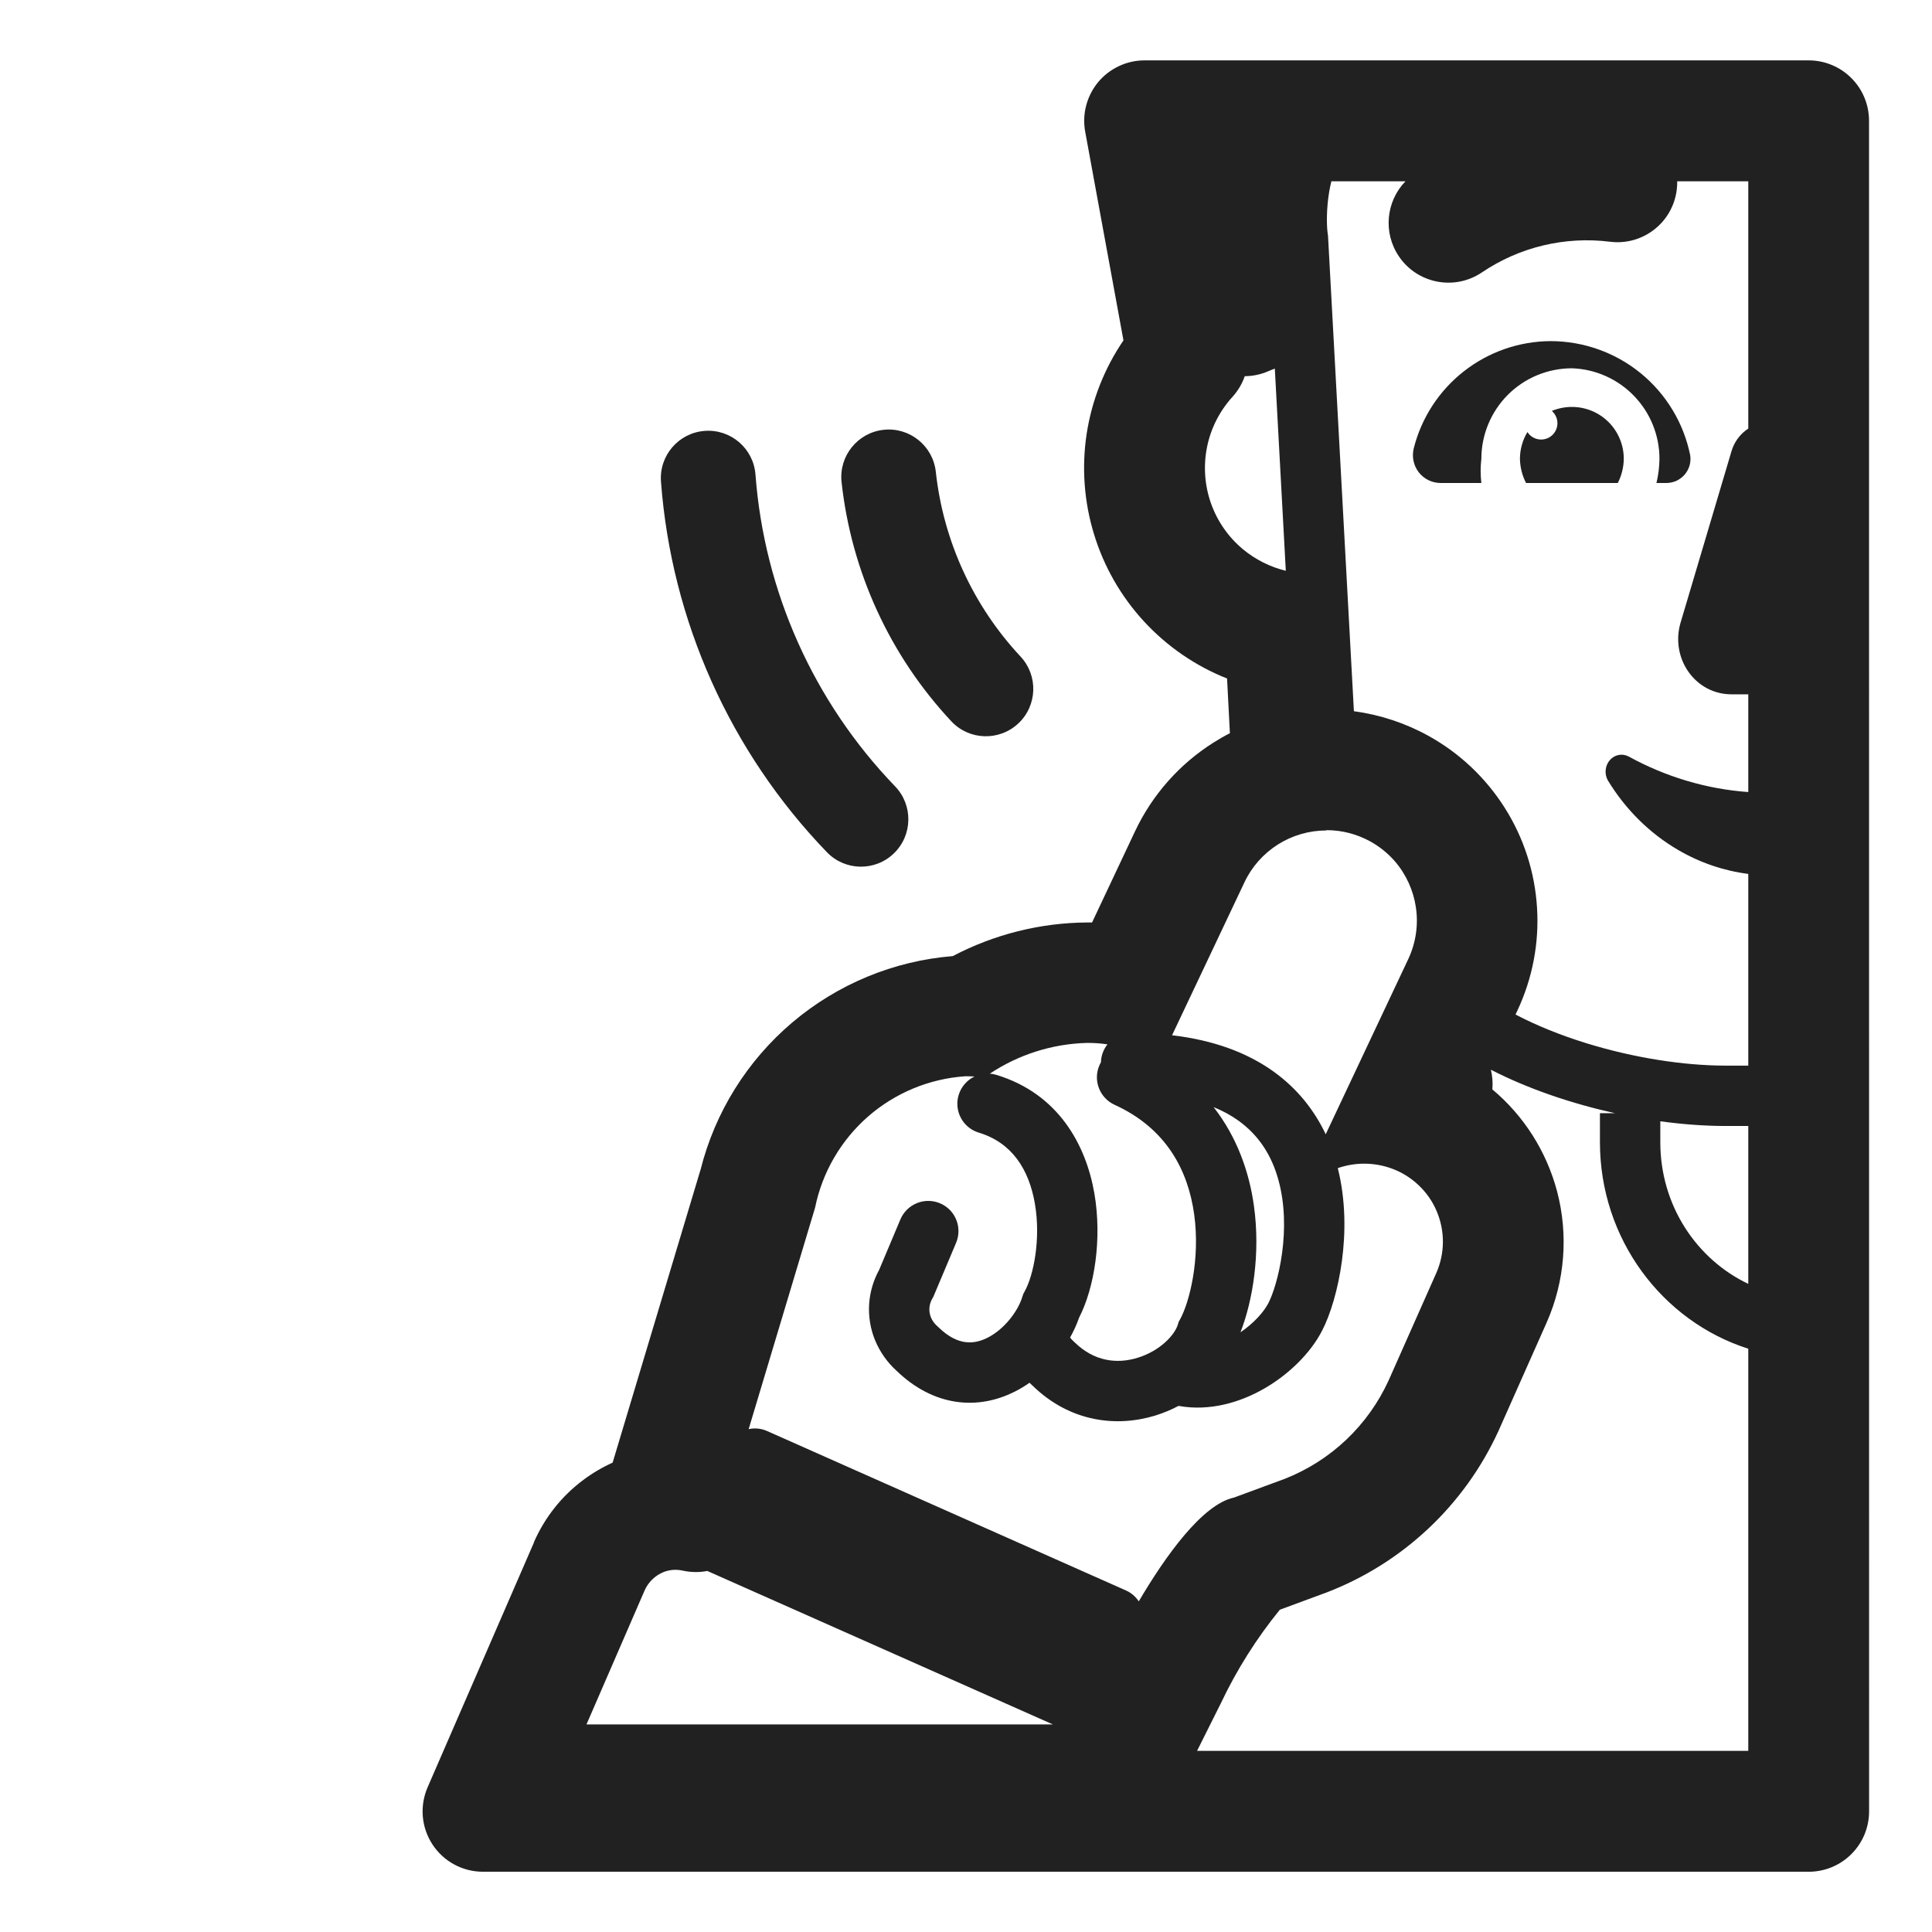
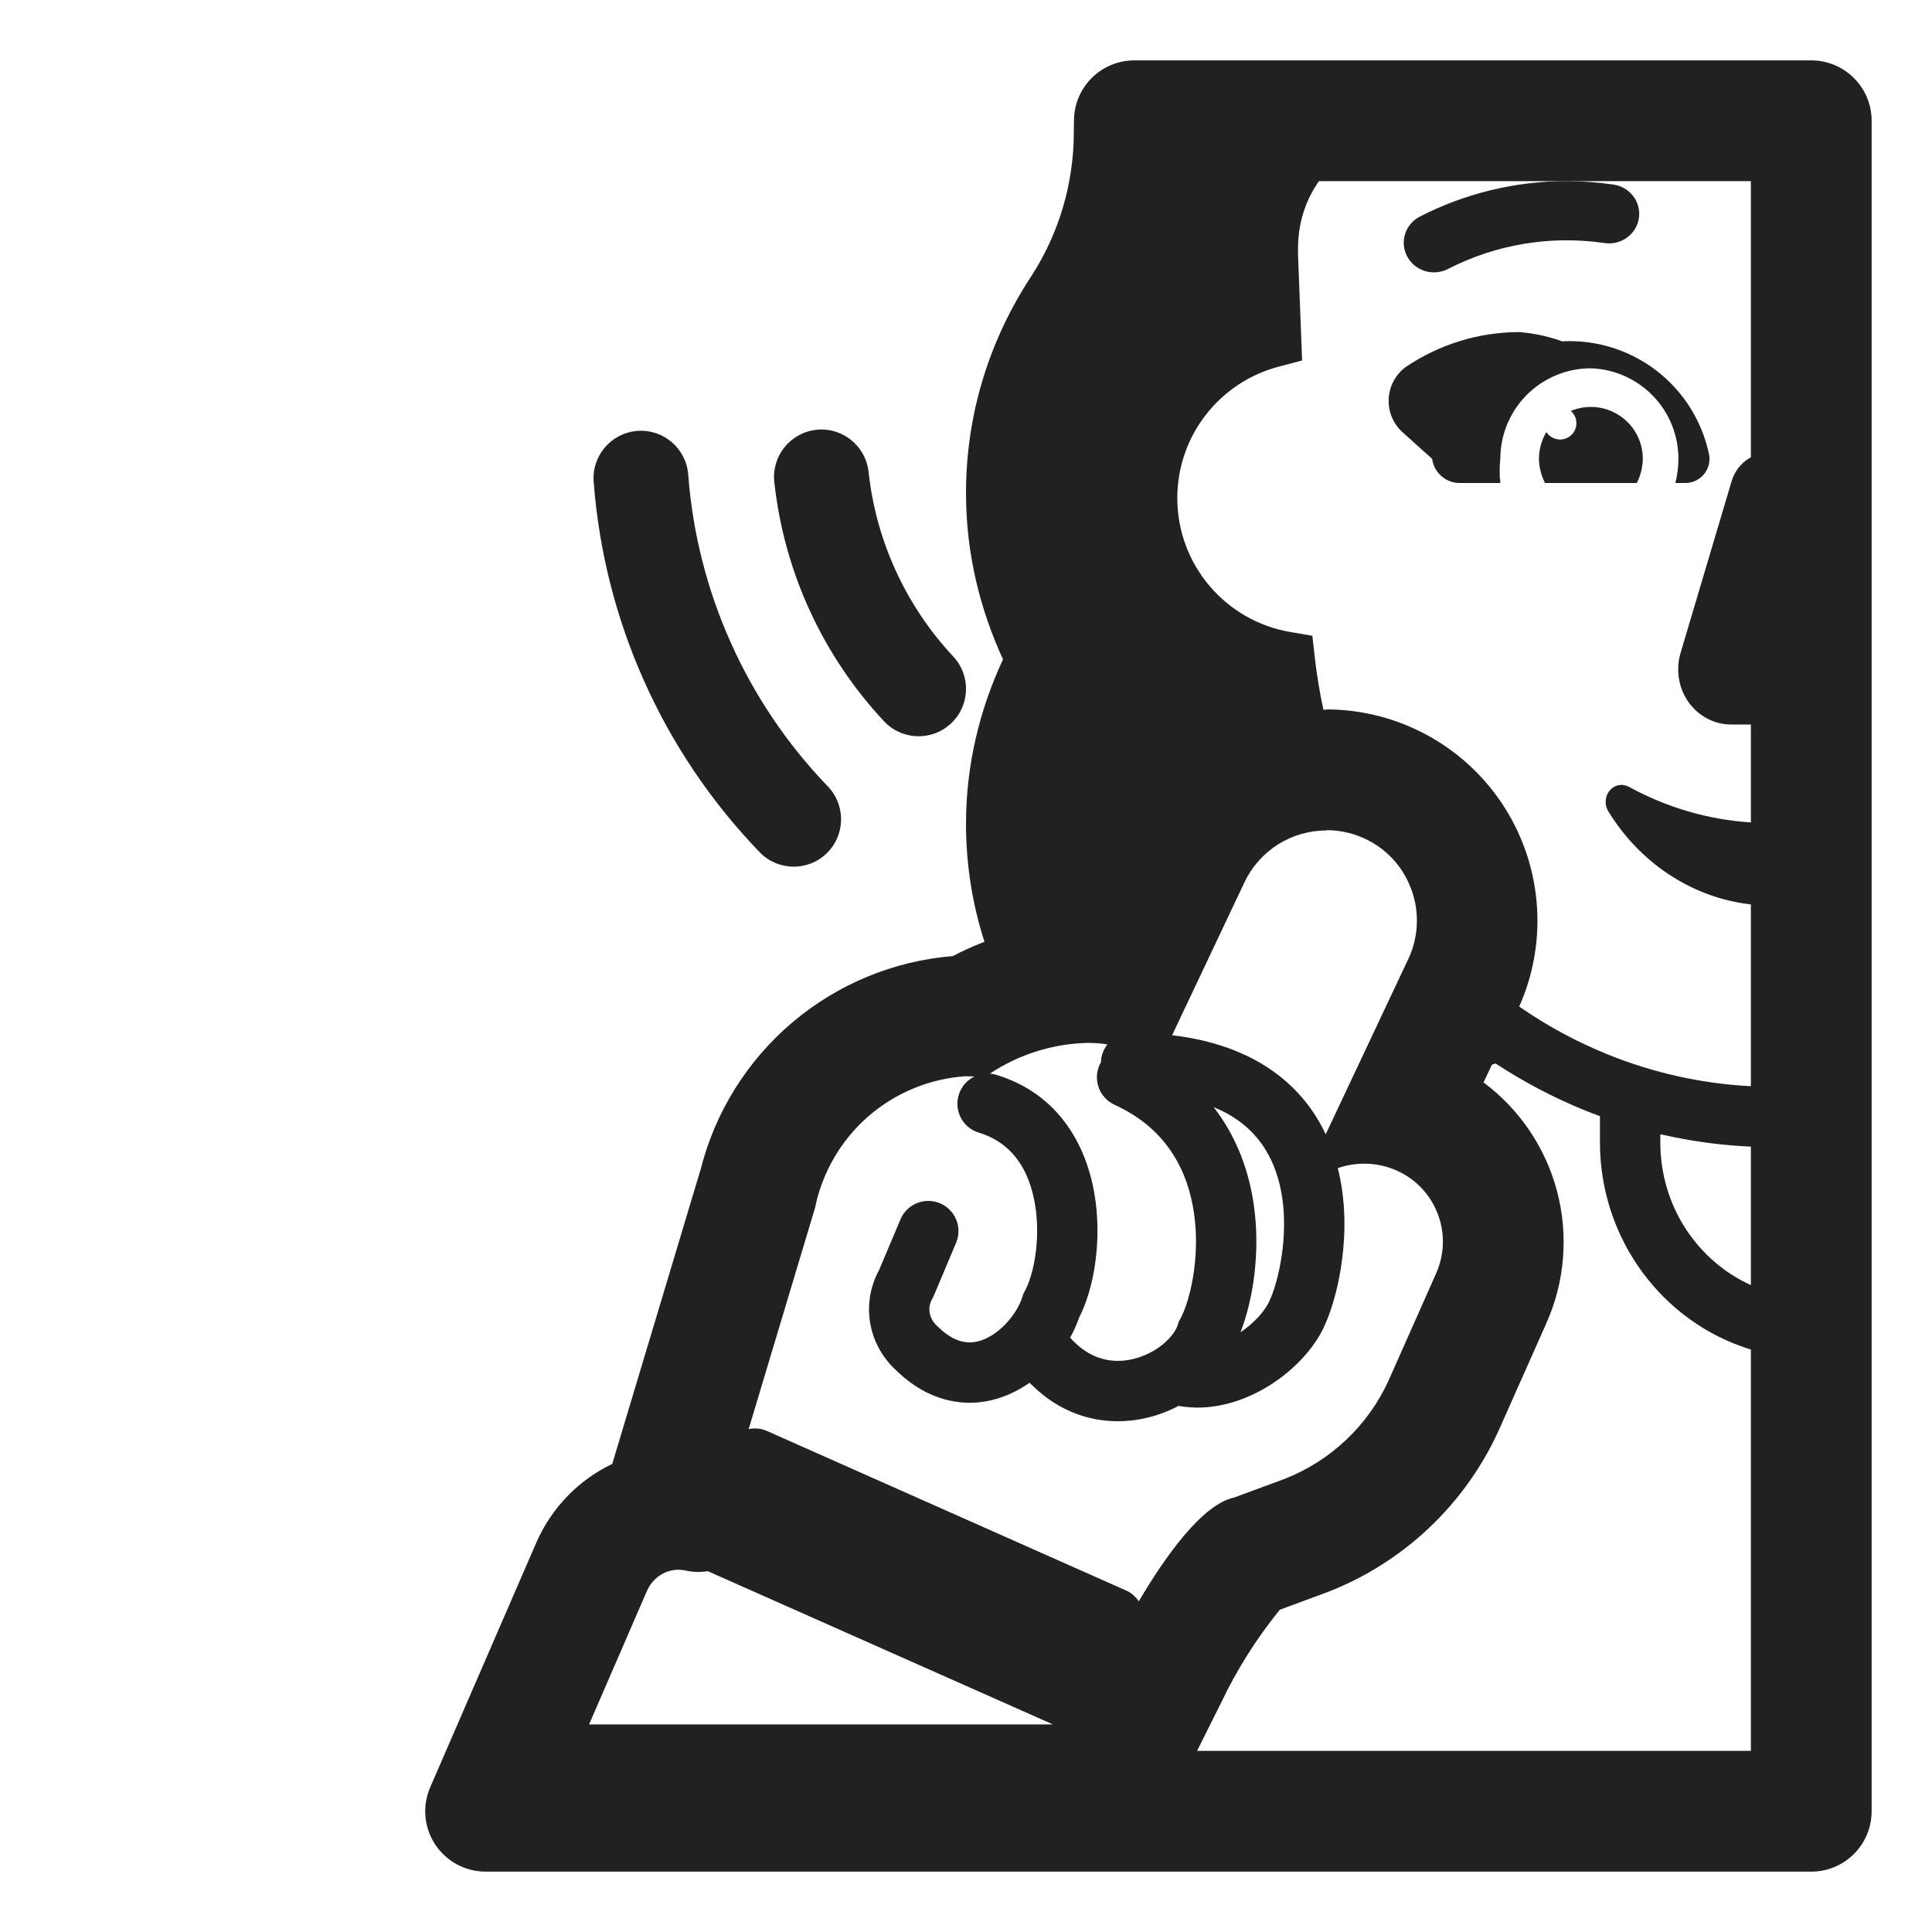
<svg xmlns="http://www.w3.org/2000/svg" viewBox="0 0 32 32" fill="none">
-   <path d="M25.685 5.65C25.163 5.652 24.656 5.828 24.245 6.151C23.834 6.473 23.542 6.923 23.415 7.43C23.399 7.498 23.398 7.569 23.413 7.637C23.427 7.706 23.458 7.77 23.501 7.825C23.544 7.88 23.6 7.924 23.663 7.955C23.726 7.985 23.795 8 23.865 8H24.536C24.52 7.867 24.52 7.733 24.536 7.6C24.536 7.202 24.694 6.821 24.975 6.539C25.256 6.258 25.638 6.1 26.036 6.1C26.425 6.113 26.794 6.277 27.064 6.557C27.335 6.837 27.486 7.211 27.486 7.6C27.484 7.735 27.468 7.869 27.436 8H27.605C27.663 7.999 27.719 7.986 27.771 7.962C27.822 7.937 27.868 7.902 27.905 7.859C27.942 7.815 27.969 7.764 27.985 7.709C28 7.654 28.004 7.596 27.995 7.54C27.887 7.007 27.598 6.528 27.177 6.183C26.756 5.839 26.229 5.651 25.685 5.65Z" fill="#212121" />
-   <path d="M26.644 6.992C26.805 7.153 26.895 7.372 26.895 7.6C26.893 7.739 26.859 7.876 26.796 8H25.276C25.212 7.876 25.178 7.739 25.175 7.6C25.175 7.442 25.219 7.289 25.299 7.156C25.347 7.231 25.43 7.28 25.526 7.28C25.675 7.28 25.796 7.159 25.796 7.01C25.796 6.929 25.76 6.856 25.703 6.806C25.808 6.763 25.92 6.74 26.035 6.74C26.264 6.74 26.482 6.83 26.644 6.992Z" fill="#212121" />
-   <path d="M30.957 2C30.957 1.735 30.852 1.48 30.664 1.293C30.477 1.105 30.222 1 29.957 1H18.957C18.811 1 18.666 1.032 18.533 1.095C18.401 1.157 18.283 1.247 18.189 1.36C18.096 1.473 18.028 1.604 17.991 1.746C17.953 1.888 17.948 2.036 17.974 2.18L18.608 5.638C18.291 6.103 18.083 6.633 17.998 7.189C17.914 7.745 17.956 8.313 18.121 8.85C18.285 9.388 18.569 9.882 18.95 10.295C19.332 10.708 19.801 11.031 20.324 11.238L20.371 12.144C20.277 12.192 20.185 12.245 20.095 12.302C19.535 12.657 19.086 13.164 18.802 13.764L18.088 15.279H18.007C17.231 15.284 16.468 15.475 15.781 15.836C14.802 15.915 13.873 16.3 13.123 16.935C12.374 17.57 11.842 18.423 11.603 19.376L11.585 19.434L10.147 24.226C9.976 24.303 9.813 24.399 9.662 24.512C9.304 24.778 9.023 25.134 8.844 25.542V25.548L7.083 29.602C7.017 29.754 6.989 29.921 7.003 30.086C7.017 30.252 7.072 30.411 7.163 30.55C7.254 30.689 7.378 30.803 7.524 30.882C7.67 30.961 7.834 31.002 8 31.002H29.958C30.223 31.002 30.478 30.897 30.665 30.709C30.853 30.522 30.958 30.267 30.958 30.002L30.957 2ZM25.131 16.742C25.382 16.209 25.495 15.621 25.458 15.034C25.422 14.445 25.238 13.876 24.922 13.378C24.607 12.881 24.172 12.47 23.656 12.186C23.273 11.975 22.856 11.838 22.425 11.78L21.996 3.904L21.99 3.862C21.972 3.73 21.968 3.459 22.016 3.173C22.027 3.11 22.039 3.054 22.052 3.003H23.279C22.959 3.332 22.903 3.851 23.17 4.246C23.476 4.699 24.092 4.818 24.545 4.512C25.167 4.091 25.921 3.911 26.667 4.004C27.209 4.072 27.704 3.688 27.772 3.145C27.778 3.097 27.781 3.05 27.78 3.003H28.957V7.099C28.942 7.109 28.927 7.119 28.913 7.13C28.803 7.215 28.721 7.334 28.68 7.47L27.833 10.322C27.794 10.459 27.785 10.603 27.809 10.743C27.832 10.883 27.887 11.016 27.968 11.13C28.05 11.245 28.155 11.338 28.277 11.402C28.399 11.466 28.534 11.499 28.671 11.5H28.957V13.119C28.266 13.069 27.59 12.868 26.972 12.528C26.921 12.502 26.863 12.494 26.808 12.505C26.752 12.516 26.702 12.546 26.663 12.591C26.625 12.635 26.601 12.691 26.595 12.751C26.589 12.811 26.601 12.872 26.63 12.924C26.923 13.407 27.325 13.805 27.799 14.08C28.159 14.29 28.552 14.423 28.957 14.475V17.65H28.571C27.891 17.649 27.061 17.523 26.266 17.276C25.84 17.144 25.446 16.984 25.102 16.804L25.131 16.742ZM21.958 18.787C21.774 18.399 21.496 18.036 21.091 17.746C20.656 17.435 20.101 17.228 19.413 17.147L20.611 14.616C20.732 14.358 20.924 14.141 21.165 13.988C21.405 13.836 21.684 13.755 21.969 13.755L21.972 13.75C22.225 13.75 22.473 13.814 22.695 13.936C22.849 14.021 22.987 14.132 23.102 14.264C23.478 14.699 23.585 15.332 23.325 15.886L21.958 18.787ZM22.158 19.348C22.446 19.248 22.761 19.249 23.05 19.354C23.216 19.414 23.367 19.508 23.495 19.629C23.624 19.75 23.726 19.896 23.795 20.059C23.864 20.221 23.9 20.395 23.899 20.572C23.898 20.748 23.861 20.922 23.79 21.084L23 22.864C22.659 23.61 22.043 24.194 21.28 24.494L20.44 24.804C19.91 24.917 19.296 25.786 18.862 26.523L18.86 26.521C18.809 26.445 18.737 26.381 18.647 26.342L12.707 23.703C12.607 23.658 12.5 23.649 12.4 23.671L13.5 20.004C13.619 19.418 13.927 18.888 14.377 18.494C14.827 18.101 15.394 17.866 15.991 17.826C16.041 17.826 16.091 17.828 16.141 17.83C16.019 17.889 15.921 17.997 15.878 18.137C15.798 18.401 15.948 18.68 16.212 18.76C16.762 18.926 17.043 19.369 17.141 19.936C17.242 20.524 17.119 21.123 16.973 21.387L16.949 21.432L16.933 21.48C16.858 21.725 16.628 22.023 16.351 22.16C16.222 22.224 16.098 22.246 15.98 22.228C15.864 22.211 15.713 22.15 15.537 21.977L15.529 21.97L15.521 21.962C15.475 21.922 15.442 21.873 15.42 21.822C15.399 21.771 15.39 21.716 15.394 21.663C15.398 21.609 15.414 21.556 15.443 21.507L15.459 21.479L15.836 20.585C15.943 20.33 15.824 20.037 15.569 19.93C15.315 19.823 15.022 19.942 14.914 20.196L14.561 21.034C14.466 21.207 14.41 21.397 14.396 21.594C14.382 21.802 14.416 22.011 14.496 22.204C14.575 22.393 14.694 22.562 14.845 22.7C15.146 22.991 15.481 23.165 15.833 23.217C16.186 23.27 16.516 23.194 16.795 23.056C16.885 23.012 16.971 22.96 17.052 22.903C17.069 22.92 17.087 22.936 17.105 22.953C17.732 23.562 18.505 23.64 19.138 23.445C19.269 23.404 19.398 23.351 19.52 23.286C20.04 23.38 20.544 23.226 20.938 23C21.348 22.764 21.706 22.413 21.897 22.042C22.035 21.777 22.164 21.354 22.227 20.881C22.288 20.424 22.292 19.882 22.158 19.348ZM16.395 17.783C16.872 17.466 17.43 17.289 18.004 17.274C18.118 17.273 18.231 17.281 18.343 17.298C18.278 17.38 18.238 17.483 18.235 17.594C18.227 17.608 18.22 17.622 18.213 17.637C18.099 17.888 18.21 18.184 18.461 18.299C19.323 18.691 19.678 19.39 19.779 20.111C19.883 20.861 19.699 21.572 19.548 21.848L19.523 21.893L19.508 21.942C19.455 22.112 19.216 22.374 18.843 22.489C18.505 22.593 18.126 22.554 17.797 22.231L17.789 22.224L17.781 22.216C17.759 22.197 17.741 22.176 17.724 22.154C17.785 22.045 17.835 21.934 17.873 21.825C18.129 21.327 18.256 20.518 18.126 19.765C17.988 18.967 17.533 18.115 16.502 17.803C16.466 17.792 16.43 17.785 16.395 17.783ZM20.219 28.216C20.482 27.66 20.81 27.139 21.198 26.662L21.973 26.376C23.235 25.891 24.256 24.931 24.819 23.702L25.619 21.902C25.92 21.219 25.98 20.454 25.79 19.732C25.615 19.071 25.24 18.481 24.718 18.044C24.728 17.935 24.719 17.825 24.694 17.718C25.319 18.039 26.037 18.28 26.75 18.438H26.5V18.919C26.5 20.517 27.527 21.883 28.957 22.339V29H19.827L20.219 28.216ZM17.439 28.562H9.714L10.675 26.347C10.736 26.206 10.851 26.094 10.994 26.037C11.095 25.998 11.206 25.991 11.311 26.015C11.445 26.044 11.582 26.046 11.715 26.02L17.439 28.562ZM27.5 18.919V18.572C27.872 18.623 28.234 18.649 28.57 18.65H28.957V21.265C28.101 20.858 27.5 19.967 27.5 18.919ZM21.115 6.105L21.297 9.454C21.038 9.391 20.796 9.27 20.589 9.099C20.346 8.897 20.162 8.633 20.057 8.335C19.952 8.037 19.93 7.716 19.992 7.406C20.054 7.096 20.2 6.809 20.412 6.575C20.503 6.475 20.573 6.358 20.617 6.231C20.752 6.23 20.885 6.202 21.008 6.148C21.043 6.133 21.079 6.118 21.115 6.105ZM20.769 19.973C20.692 19.416 20.491 18.837 20.101 18.337C20.26 18.402 20.395 18.477 20.509 18.559C20.863 18.812 21.068 19.156 21.174 19.542C21.283 19.934 21.288 20.363 21.236 20.749C21.184 21.14 21.08 21.445 21.009 21.583C20.932 21.731 20.767 21.917 20.546 22.067C20.748 21.55 20.88 20.765 20.769 19.973Z" fill="#212121" />
-   <path d="M15.5 7.815C15.453 7.384 15.066 7.072 14.635 7.119C14.204 7.166 13.892 7.554 13.939 7.985C14.101 9.467 14.738 10.857 15.756 11.946C16.052 12.263 16.549 12.279 16.866 11.983C17.182 11.687 17.199 11.191 16.903 10.874C16.117 10.033 15.625 8.959 15.5 7.815Z" fill="#212121" />
-   <path d="M12.513 7.861C12.481 7.429 12.104 7.104 11.671 7.137C11.239 7.17 10.915 7.546 10.948 7.979C11.121 10.281 12.093 12.452 13.695 14.114C13.996 14.427 14.493 14.436 14.805 14.135C15.117 13.834 15.126 13.337 14.826 13.025C13.477 11.626 12.659 9.799 12.513 7.861Z" fill="#212121" />
+   <path d="M25.949 3C26.207 3 26.466 3.019 26.724 3.057C26.997 3.097 27.186 3.346 27.145 3.614C27.104 3.882 26.849 4.066 26.576 4.026C25.687 3.895 24.779 4.046 23.983 4.455C23.739 4.581 23.436 4.489 23.308 4.249C23.179 4.01 23.273 3.713 23.518 3.587C24.271 3.2 25.106 3 25.949 3Z" fill="#212121" />
+   <path d="M25.876 5.654C25.646 5.571 25.406 5.519 25.161 5.5C24.491 5.502 23.836 5.704 23.281 6.08C23.198 6.142 23.13 6.221 23.082 6.313C23.033 6.404 23.006 6.505 23.001 6.608C22.996 6.711 23.014 6.814 23.054 6.91C23.094 7.005 23.154 7.091 23.231 7.16L23.721 7.6C23.723 7.613 23.725 7.625 23.727 7.637C23.742 7.706 23.773 7.77 23.816 7.825C23.859 7.88 23.915 7.924 23.978 7.955C24.041 7.985 24.11 8.001 24.18 8H24.851C24.835 7.867 24.835 7.733 24.85 7.6C24.85 7.202 25.008 6.821 25.29 6.539C25.571 6.258 25.953 6.1 26.35 6.1C26.739 6.113 27.108 6.277 27.379 6.557C27.649 6.837 27.801 7.211 27.8 7.6C27.799 7.735 27.782 7.869 27.75 8L27.92 8C27.977 7.999 28.034 7.986 28.085 7.962C28.137 7.937 28.183 7.902 28.22 7.859C28.257 7.815 28.284 7.764 28.3 7.709C28.315 7.654 28.319 7.597 28.31 7.54C28.202 7.007 27.913 6.528 27.492 6.183C27.071 5.839 26.544 5.651 26 5.65C25.959 5.65 25.917 5.651 25.876 5.654Z" fill="#212121" />
+   <path d="M26.958 6.992C27.12 7.153 27.21 7.372 27.21 7.6C27.208 7.739 27.174 7.876 27.11 8H25.59C25.527 7.876 25.492 7.739 25.49 7.6C25.49 7.442 25.534 7.289 25.613 7.156C25.662 7.231 25.745 7.28 25.84 7.28C25.989 7.28 26.11 7.159 26.11 7.01C26.11 6.929 26.075 6.856 26.018 6.807C26.122 6.763 26.235 6.74 26.35 6.74C26.578 6.74 26.797 6.831 26.958 6.992Z" fill="#212121" />
+   <path d="M18.788 1C18.248 1 17.805 1.429 17.789 1.969C17.787 2.036 17.786 2.103 17.786 2.17V2.187C17.786 3.039 17.538 3.876 17.073 4.588L17.064 4.601C16.397 5.627 16 6.839 16 8.168C16 9.171 16.233 10.092 16.613 10.922C16.232 11.738 16 12.659 16 13.643C16 14.326 16.107 14.983 16.306 15.599C16.127 15.668 15.952 15.746 15.781 15.836C14.802 15.915 13.873 16.3 13.123 16.935C12.374 17.57 11.842 18.423 11.603 19.376L11.585 19.434L10.141 24.247C9.583 24.513 9.138 24.973 8.887 25.541L8.885 25.546L7.126 29.602C6.991 29.911 7.022 30.267 7.207 30.549C7.392 30.83 7.706 31 8.043 31H12.608L12.617 31H30C30.553 31 31 30.552 31 30L31 16.84L31 16.833V2C31 1.448 30.552 1 30 1H18.788ZM25.458 15.034C25.422 14.445 25.238 13.876 24.923 13.378C24.608 12.881 24.172 12.47 23.656 12.186C23.141 11.901 22.561 11.751 21.972 11.75L21.969 11.755C21.953 11.755 21.936 11.755 21.92 11.755C21.859 11.475 21.812 11.191 21.779 10.904L21.737 10.531L21.367 10.467C20.307 10.286 19.5 9.362 19.5 8.25C19.5 7.205 20.213 6.326 21.179 6.073L21.567 5.971L21.5 4.233V4.101C21.5 3.751 21.594 3.41 21.77 3.117C21.794 3.077 21.819 3.038 21.846 3H25.949H29V7.574C28.97 7.59 28.941 7.609 28.913 7.63C28.803 7.715 28.721 7.834 28.681 7.97L27.833 10.823C27.794 10.959 27.786 11.103 27.809 11.243C27.832 11.384 27.887 11.516 27.968 11.631C28.05 11.745 28.156 11.838 28.278 11.902C28.4 11.966 28.534 12 28.671 12H29V13.622C28.294 13.577 27.603 13.375 26.972 13.028C26.921 13.002 26.864 12.994 26.808 13.005C26.753 13.016 26.702 13.046 26.664 13.091C26.625 13.135 26.602 13.191 26.596 13.251C26.59 13.311 26.602 13.372 26.63 13.424C26.923 13.907 27.325 14.305 27.799 14.58C28.172 14.797 28.58 14.932 29 14.98V16.84L29 16.847V17.991C28.19 17.949 27.39 17.773 26.63 17.465C26.114 17.257 25.623 16.991 25.163 16.672C25.392 16.158 25.493 15.596 25.458 15.034ZM23.325 15.886L21.958 18.787C21.775 18.399 21.497 18.036 21.091 17.746C20.656 17.435 20.102 17.228 19.414 17.147L19.532 16.897L20.611 14.616C20.733 14.358 20.925 14.141 21.165 13.988C21.405 13.836 21.684 13.755 21.969 13.755L21.972 13.75C22.225 13.75 22.474 13.814 22.695 13.936C22.847 14.019 22.982 14.128 23.096 14.257C23.477 14.692 23.587 15.329 23.325 15.886ZM22.158 19.348C22.446 19.248 22.762 19.249 23.05 19.354C23.216 19.414 23.368 19.508 23.496 19.629C23.624 19.75 23.726 19.896 23.795 20.059C23.864 20.221 23.9 20.395 23.899 20.572C23.898 20.748 23.861 20.922 23.79 21.084L23 22.864C22.66 23.61 22.043 24.194 21.28 24.494L20.44 24.804C19.911 24.917 19.296 25.786 18.862 26.523C18.845 26.498 18.826 26.474 18.805 26.452C18.801 26.448 18.797 26.443 18.792 26.439C18.751 26.399 18.703 26.366 18.648 26.342L12.707 23.703C12.607 23.658 12.5 23.649 12.4 23.671L13.5 20.004C13.619 19.418 13.928 18.888 14.378 18.494C14.828 18.101 15.395 17.866 15.991 17.826C16.041 17.826 16.091 17.828 16.141 17.83C16.019 17.889 15.921 17.997 15.879 18.137C15.799 18.401 15.948 18.68 16.212 18.76C16.762 18.926 17.043 19.369 17.141 19.936C17.243 20.524 17.119 21.123 16.973 21.387L16.949 21.432L16.934 21.48C16.858 21.725 16.628 22.023 16.351 22.16C16.223 22.224 16.099 22.246 15.981 22.228C15.865 22.211 15.713 22.15 15.537 21.977L15.529 21.97L15.521 21.962C15.476 21.922 15.442 21.873 15.421 21.822C15.399 21.771 15.391 21.716 15.394 21.663C15.398 21.609 15.414 21.556 15.443 21.507L15.459 21.479L15.836 20.585C15.943 20.33 15.824 20.037 15.569 19.93C15.315 19.823 15.022 19.942 14.915 20.196L14.561 21.034C14.467 21.207 14.41 21.397 14.397 21.594C14.382 21.802 14.417 22.011 14.496 22.204C14.575 22.393 14.694 22.562 14.846 22.7C15.146 22.991 15.481 23.165 15.834 23.217C16.187 23.27 16.516 23.194 16.795 23.056C16.885 23.012 16.971 22.96 17.053 22.903C17.07 22.92 17.087 22.936 17.105 22.953C17.732 23.562 18.505 23.64 19.138 23.445C19.269 23.404 19.398 23.351 19.521 23.286C20.04 23.38 20.544 23.226 20.939 23C21.349 22.764 21.706 22.413 21.898 22.042C22.035 21.777 22.164 21.354 22.227 20.881C22.288 20.424 22.293 19.882 22.158 19.348ZM16.395 17.783C16.872 17.466 17.43 17.289 18.004 17.274C18.118 17.273 18.231 17.281 18.343 17.298C18.278 17.38 18.238 17.483 18.235 17.594C18.227 17.608 18.22 17.622 18.213 17.637C18.099 17.888 18.21 18.184 18.461 18.299C19.323 18.691 19.678 19.39 19.779 20.111C19.883 20.861 19.7 21.572 19.548 21.848L19.523 21.893L19.508 21.942C19.456 22.112 19.216 22.374 18.843 22.489C18.505 22.593 18.126 22.554 17.797 22.231L17.789 22.224L17.781 22.216C17.76 22.197 17.741 22.176 17.725 22.154C17.786 22.045 17.836 21.934 17.873 21.825C18.129 21.327 18.256 20.518 18.126 19.765C17.988 18.967 17.534 18.115 16.502 17.803C16.466 17.792 16.43 17.785 16.395 17.783ZM20.219 28.216C20.482 27.66 20.811 27.139 21.198 26.662L21.973 26.376C23.235 25.891 24.256 24.931 24.819 23.702L25.619 21.902C25.92 21.219 25.98 20.454 25.79 19.732C25.6 19.01 25.17 18.374 24.572 17.928L24.711 17.634L24.772 17.615C25.24 17.922 25.737 18.183 26.255 18.393C26.336 18.425 26.418 18.457 26.5 18.487V18.919C26.5 20.532 27.548 21.911 29 22.352L29 29H19.827L20.219 28.216ZM27.5 18.919V18.786C27.993 18.9 28.495 18.969 29 18.992V21.285C28.122 20.888 27.5 19.985 27.5 18.919ZM11.724 26.024L17.44 28.562H9.757L10.717 26.347L10.718 26.345C10.783 26.2 10.899 26.092 11.036 26.038C11.139 25.998 11.249 25.99 11.354 26.013C11.479 26.04 11.604 26.043 11.724 26.024ZM20.769 19.973C20.692 19.416 20.491 18.837 20.101 18.337C20.26 18.402 20.395 18.477 20.509 18.559C20.863 18.812 21.068 19.156 21.175 19.542C21.284 19.934 21.288 20.363 21.236 20.749C21.184 21.14 21.081 21.445 21.009 21.583C20.933 21.731 20.768 21.917 20.546 22.067C20.748 21.55 20.88 20.765 20.769 19.973Z" fill="#212121" />
+   <path d="M14.386 7.815C14.339 7.384 13.951 7.072 13.52 7.119C13.089 7.166 12.778 7.554 12.825 7.985C12.986 9.467 13.624 10.857 14.642 11.946C14.938 12.263 15.434 12.279 15.751 11.983C16.068 11.687 16.085 11.191 15.789 10.874C15.003 10.033 14.51 8.959 14.386 7.815Z" fill="#212121" />
+   <path d="M11.399 7.861C11.366 7.429 10.989 7.104 10.557 7.137C10.125 7.17 9.801 7.546 9.833 7.979C10.007 10.281 10.978 12.452 12.581 14.114C12.882 14.427 13.379 14.436 13.691 14.135C14.003 13.834 14.012 13.337 13.711 13.025C12.363 11.626 11.545 9.799 11.399 7.861Z" fill="#212121" />
</svg>
